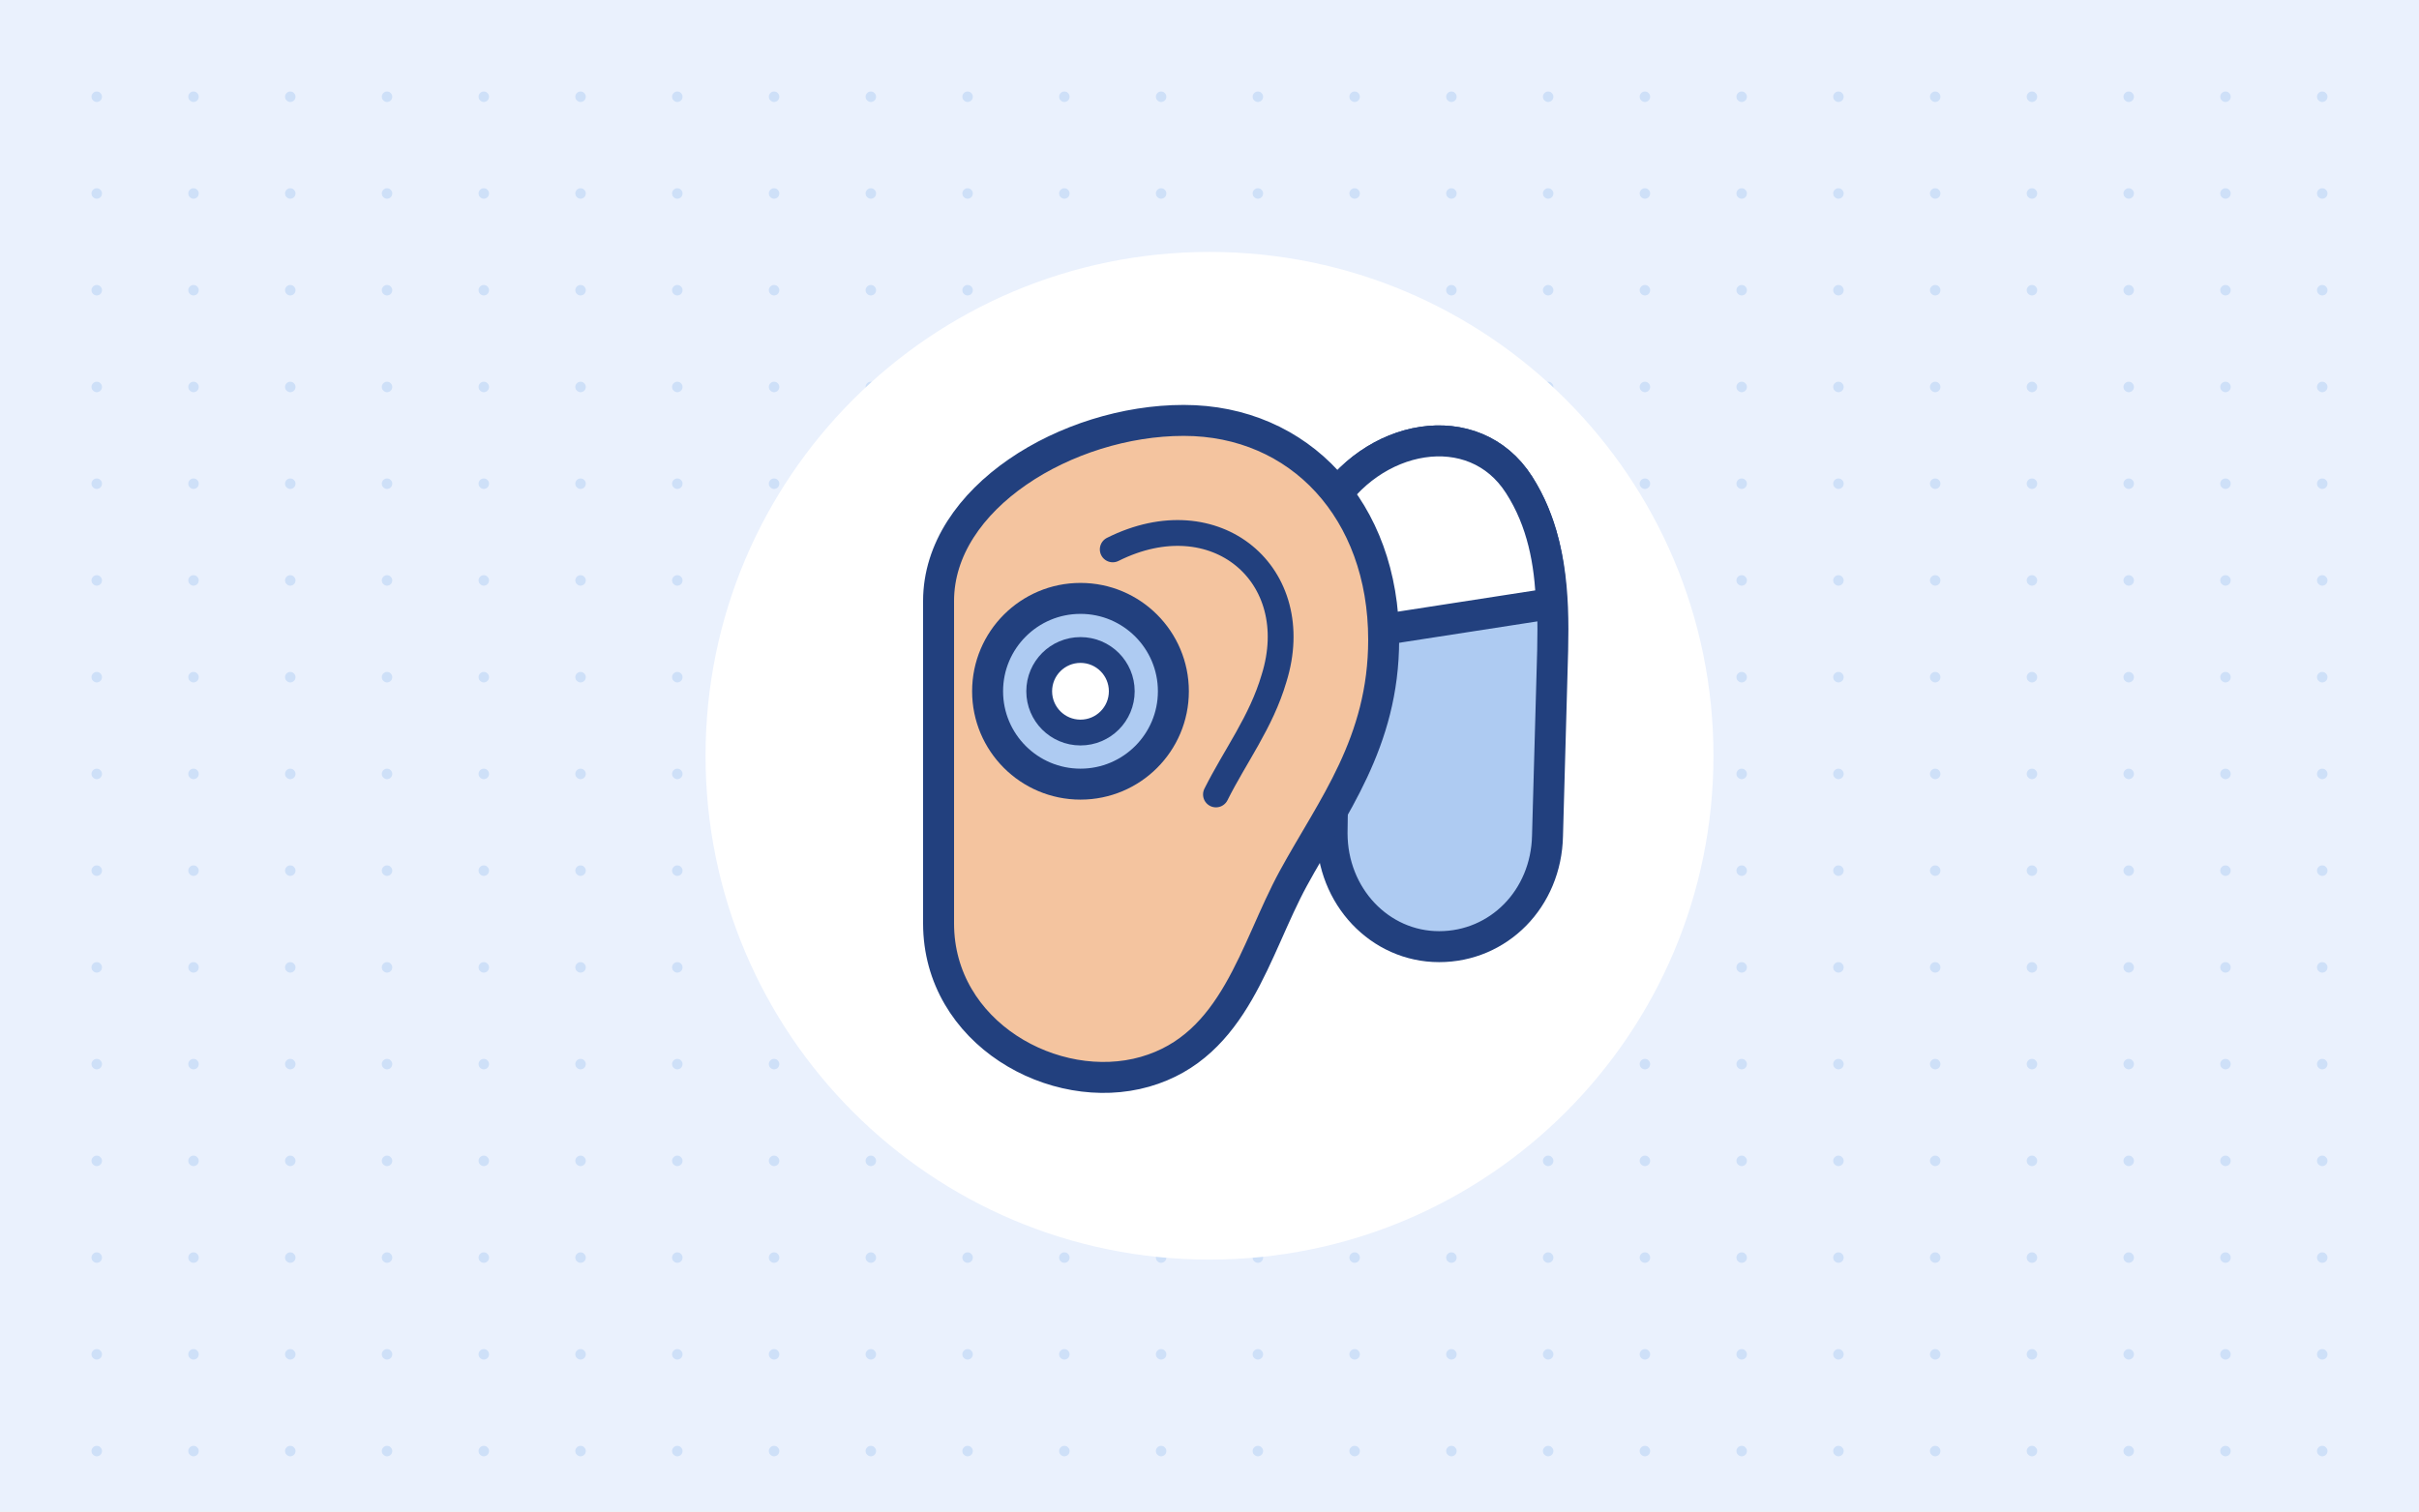
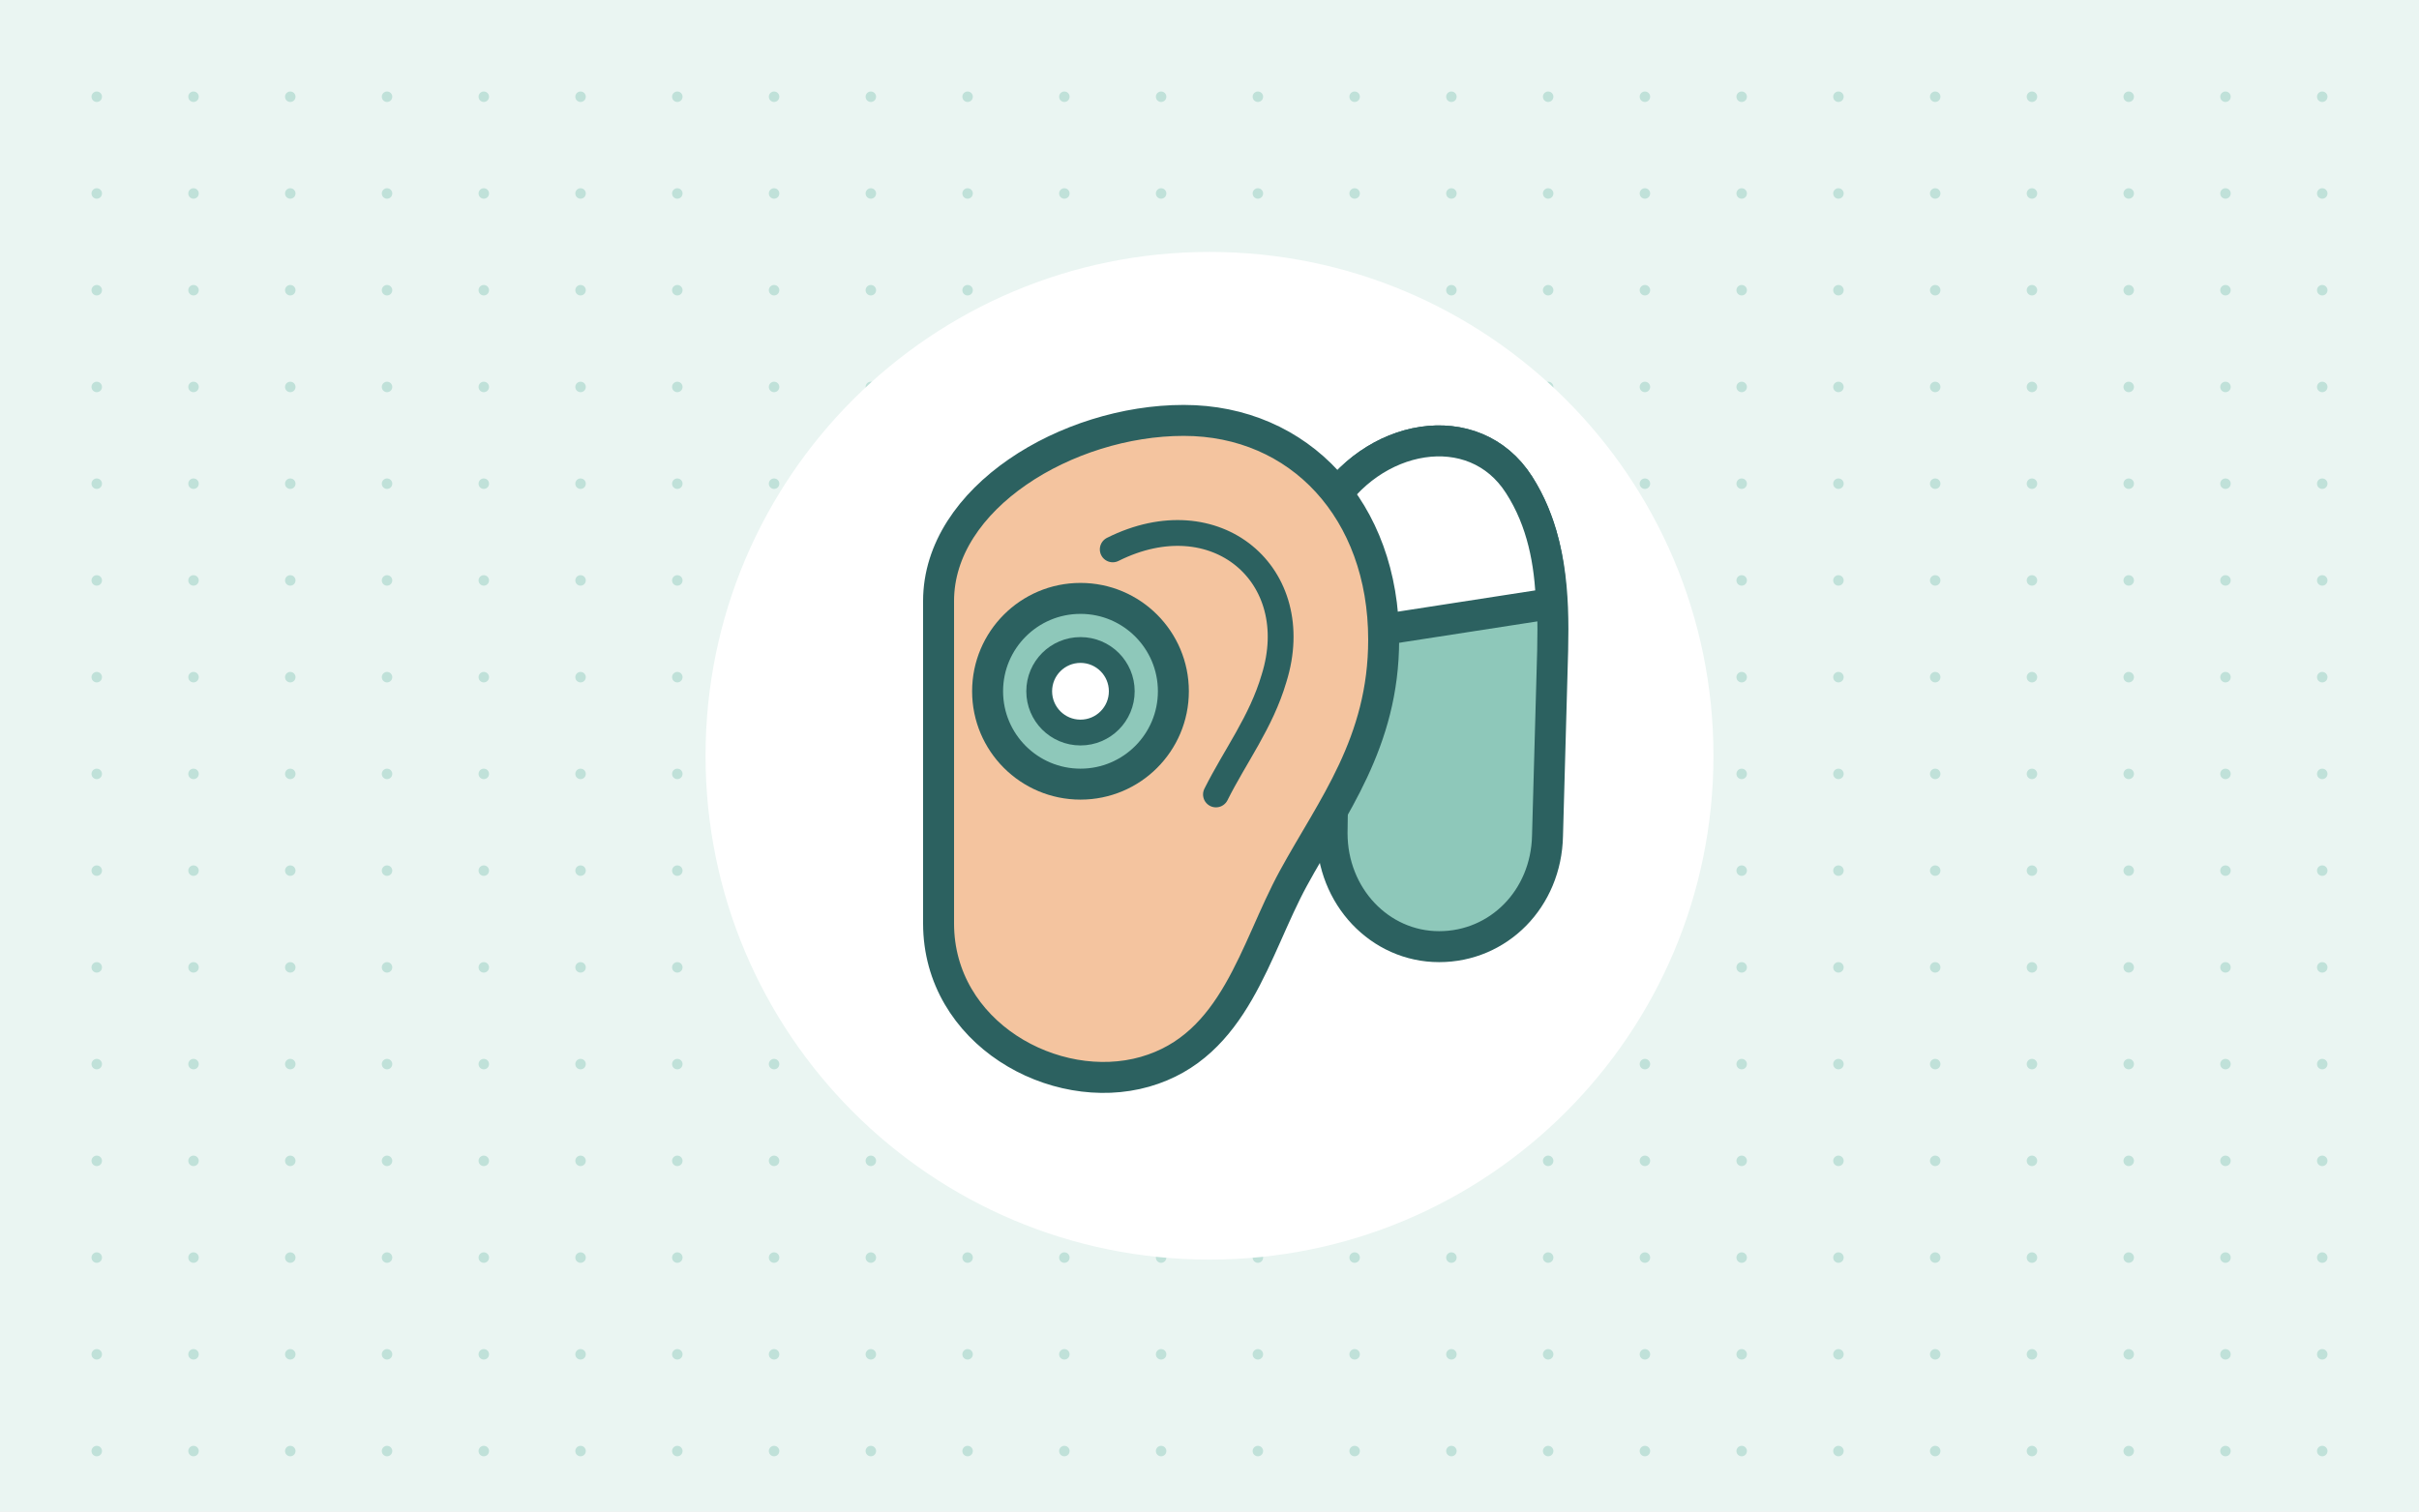
<svg xmlns="http://www.w3.org/2000/svg" viewBox="0 0 1200 750" width="1200" height="750" role="img" aria-label="Иллюстрация">
-   <rect width="1200" height="750" fill="#eaf1fd" />
-   <g fill="#aecbf2" opacity="0.45">
+   <rect width="1200" height="750" fill="#eaf5f2" />
+   <g fill="#8ec8ba" opacity="0.45">
    <circle cx="48" cy="48" r="2.6" />
    <circle cx="96" cy="48" r="2.6" />
    <circle cx="144" cy="48" r="2.6" />
    <circle cx="192" cy="48" r="2.6" />
    <circle cx="240" cy="48" r="2.6" />
    <circle cx="288" cy="48" r="2.6" />
    <circle cx="336" cy="48" r="2.6" />
    <circle cx="384" cy="48" r="2.6" />
    <circle cx="432" cy="48" r="2.6" />
    <circle cx="480" cy="48" r="2.6" />
    <circle cx="528" cy="48" r="2.6" />
    <circle cx="576" cy="48" r="2.6" />
    <circle cx="624" cy="48" r="2.6" />
    <circle cx="672" cy="48" r="2.6" />
    <circle cx="720" cy="48" r="2.6" />
    <circle cx="768" cy="48" r="2.6" />
    <circle cx="816" cy="48" r="2.6" />
    <circle cx="864" cy="48" r="2.6" />
    <circle cx="912" cy="48" r="2.6" />
    <circle cx="960" cy="48" r="2.6" />
    <circle cx="1008" cy="48" r="2.6" />
    <circle cx="1056" cy="48" r="2.6" />
    <circle cx="1104" cy="48" r="2.6" />
    <circle cx="1152" cy="48" r="2.6" />
    <circle cx="48" cy="96" r="2.6" />
    <circle cx="96" cy="96" r="2.6" />
    <circle cx="144" cy="96" r="2.6" />
    <circle cx="192" cy="96" r="2.6" />
    <circle cx="240" cy="96" r="2.6" />
    <circle cx="288" cy="96" r="2.6" />
    <circle cx="336" cy="96" r="2.6" />
    <circle cx="384" cy="96" r="2.6" />
    <circle cx="432" cy="96" r="2.6" />
    <circle cx="480" cy="96" r="2.6" />
    <circle cx="528" cy="96" r="2.6" />
    <circle cx="576" cy="96" r="2.6" />
    <circle cx="624" cy="96" r="2.6" />
    <circle cx="672" cy="96" r="2.6" />
    <circle cx="720" cy="96" r="2.6" />
    <circle cx="768" cy="96" r="2.6" />
    <circle cx="816" cy="96" r="2.6" />
    <circle cx="864" cy="96" r="2.6" />
    <circle cx="912" cy="96" r="2.6" />
    <circle cx="960" cy="96" r="2.6" />
    <circle cx="1008" cy="96" r="2.6" />
    <circle cx="1056" cy="96" r="2.6" />
    <circle cx="1104" cy="96" r="2.6" />
    <circle cx="1152" cy="96" r="2.6" />
    <circle cx="48" cy="144" r="2.6" />
    <circle cx="96" cy="144" r="2.6" />
    <circle cx="144" cy="144" r="2.6" />
    <circle cx="192" cy="144" r="2.6" />
    <circle cx="240" cy="144" r="2.6" />
    <circle cx="288" cy="144" r="2.6" />
    <circle cx="336" cy="144" r="2.6" />
    <circle cx="384" cy="144" r="2.6" />
    <circle cx="432" cy="144" r="2.6" />
    <circle cx="480" cy="144" r="2.6" />
    <circle cx="528" cy="144" r="2.6" />
    <circle cx="576" cy="144" r="2.6" />
    <circle cx="624" cy="144" r="2.6" />
    <circle cx="672" cy="144" r="2.6" />
    <circle cx="720" cy="144" r="2.6" />
    <circle cx="768" cy="144" r="2.6" />
    <circle cx="816" cy="144" r="2.6" />
    <circle cx="864" cy="144" r="2.6" />
    <circle cx="912" cy="144" r="2.6" />
    <circle cx="960" cy="144" r="2.6" />
    <circle cx="1008" cy="144" r="2.6" />
    <circle cx="1056" cy="144" r="2.6" />
    <circle cx="1104" cy="144" r="2.6" />
    <circle cx="1152" cy="144" r="2.6" />
    <circle cx="48" cy="192" r="2.6" />
    <circle cx="96" cy="192" r="2.6" />
    <circle cx="144" cy="192" r="2.6" />
    <circle cx="192" cy="192" r="2.6" />
    <circle cx="240" cy="192" r="2.6" />
    <circle cx="288" cy="192" r="2.6" />
    <circle cx="336" cy="192" r="2.6" />
    <circle cx="384" cy="192" r="2.6" />
    <circle cx="432" cy="192" r="2.6" />
    <circle cx="480" cy="192" r="2.6" />
    <circle cx="528" cy="192" r="2.6" />
    <circle cx="576" cy="192" r="2.6" />
    <circle cx="624" cy="192" r="2.6" />
    <circle cx="672" cy="192" r="2.6" />
    <circle cx="720" cy="192" r="2.6" />
    <circle cx="768" cy="192" r="2.6" />
    <circle cx="816" cy="192" r="2.6" />
    <circle cx="864" cy="192" r="2.6" />
    <circle cx="912" cy="192" r="2.6" />
    <circle cx="960" cy="192" r="2.6" />
    <circle cx="1008" cy="192" r="2.6" />
    <circle cx="1056" cy="192" r="2.6" />
    <circle cx="1104" cy="192" r="2.6" />
    <circle cx="1152" cy="192" r="2.6" />
    <circle cx="48" cy="240" r="2.6" />
    <circle cx="96" cy="240" r="2.6" />
    <circle cx="144" cy="240" r="2.6" />
    <circle cx="192" cy="240" r="2.6" />
    <circle cx="240" cy="240" r="2.6" />
    <circle cx="288" cy="240" r="2.6" />
    <circle cx="336" cy="240" r="2.6" />
    <circle cx="384" cy="240" r="2.6" />
    <circle cx="432" cy="240" r="2.6" />
    <circle cx="480" cy="240" r="2.6" />
    <circle cx="528" cy="240" r="2.6" />
    <circle cx="576" cy="240" r="2.6" />
    <circle cx="624" cy="240" r="2.6" />
    <circle cx="672" cy="240" r="2.6" />
    <circle cx="720" cy="240" r="2.6" />
    <circle cx="768" cy="240" r="2.6" />
    <circle cx="816" cy="240" r="2.6" />
    <circle cx="864" cy="240" r="2.6" />
    <circle cx="912" cy="240" r="2.6" />
    <circle cx="960" cy="240" r="2.6" />
    <circle cx="1008" cy="240" r="2.6" />
    <circle cx="1056" cy="240" r="2.6" />
    <circle cx="1104" cy="240" r="2.6" />
    <circle cx="1152" cy="240" r="2.6" />
    <circle cx="48" cy="288" r="2.6" />
    <circle cx="96" cy="288" r="2.6" />
    <circle cx="144" cy="288" r="2.6" />
    <circle cx="192" cy="288" r="2.6" />
    <circle cx="240" cy="288" r="2.6" />
    <circle cx="288" cy="288" r="2.6" />
    <circle cx="336" cy="288" r="2.6" />
    <circle cx="384" cy="288" r="2.6" />
    <circle cx="432" cy="288" r="2.6" />
    <circle cx="480" cy="288" r="2.6" />
    <circle cx="528" cy="288" r="2.6" />
    <circle cx="576" cy="288" r="2.6" />
    <circle cx="624" cy="288" r="2.6" />
    <circle cx="672" cy="288" r="2.6" />
    <circle cx="720" cy="288" r="2.6" />
    <circle cx="768" cy="288" r="2.6" />
    <circle cx="816" cy="288" r="2.6" />
    <circle cx="864" cy="288" r="2.6" />
    <circle cx="912" cy="288" r="2.6" />
    <circle cx="960" cy="288" r="2.6" />
    <circle cx="1008" cy="288" r="2.6" />
    <circle cx="1056" cy="288" r="2.6" />
    <circle cx="1104" cy="288" r="2.6" />
    <circle cx="1152" cy="288" r="2.6" />
    <circle cx="48" cy="336" r="2.6" />
    <circle cx="96" cy="336" r="2.6" />
    <circle cx="144" cy="336" r="2.6" />
    <circle cx="192" cy="336" r="2.6" />
    <circle cx="240" cy="336" r="2.6" />
    <circle cx="288" cy="336" r="2.6" />
    <circle cx="336" cy="336" r="2.6" />
    <circle cx="384" cy="336" r="2.6" />
    <circle cx="432" cy="336" r="2.6" />
    <circle cx="480" cy="336" r="2.6" />
    <circle cx="528" cy="336" r="2.6" />
    <circle cx="576" cy="336" r="2.6" />
    <circle cx="624" cy="336" r="2.6" />
    <circle cx="672" cy="336" r="2.6" />
    <circle cx="720" cy="336" r="2.6" />
    <circle cx="768" cy="336" r="2.6" />
    <circle cx="816" cy="336" r="2.6" />
    <circle cx="864" cy="336" r="2.6" />
    <circle cx="912" cy="336" r="2.6" />
    <circle cx="960" cy="336" r="2.6" />
    <circle cx="1008" cy="336" r="2.6" />
    <circle cx="1056" cy="336" r="2.6" />
    <circle cx="1104" cy="336" r="2.6" />
    <circle cx="1152" cy="336" r="2.6" />
    <circle cx="48" cy="384" r="2.6" />
    <circle cx="96" cy="384" r="2.6" />
    <circle cx="144" cy="384" r="2.6" />
    <circle cx="192" cy="384" r="2.6" />
    <circle cx="240" cy="384" r="2.6" />
    <circle cx="288" cy="384" r="2.6" />
    <circle cx="336" cy="384" r="2.6" />
    <circle cx="384" cy="384" r="2.6" />
    <circle cx="432" cy="384" r="2.6" />
    <circle cx="480" cy="384" r="2.6" />
    <circle cx="528" cy="384" r="2.6" />
    <circle cx="576" cy="384" r="2.6" />
    <circle cx="624" cy="384" r="2.6" />
    <circle cx="672" cy="384" r="2.6" />
    <circle cx="720" cy="384" r="2.6" />
    <circle cx="768" cy="384" r="2.6" />
    <circle cx="816" cy="384" r="2.6" />
    <circle cx="864" cy="384" r="2.6" />
    <circle cx="912" cy="384" r="2.6" />
    <circle cx="960" cy="384" r="2.6" />
    <circle cx="1008" cy="384" r="2.6" />
    <circle cx="1056" cy="384" r="2.6" />
    <circle cx="1104" cy="384" r="2.6" />
    <circle cx="1152" cy="384" r="2.6" />
    <circle cx="48" cy="432" r="2.6" />
    <circle cx="96" cy="432" r="2.6" />
    <circle cx="144" cy="432" r="2.6" />
    <circle cx="192" cy="432" r="2.6" />
    <circle cx="240" cy="432" r="2.6" />
    <circle cx="288" cy="432" r="2.6" />
    <circle cx="336" cy="432" r="2.6" />
    <circle cx="384" cy="432" r="2.6" />
    <circle cx="432" cy="432" r="2.6" />
    <circle cx="480" cy="432" r="2.6" />
    <circle cx="528" cy="432" r="2.6" />
    <circle cx="576" cy="432" r="2.6" />
    <circle cx="624" cy="432" r="2.6" />
    <circle cx="672" cy="432" r="2.6" />
    <circle cx="720" cy="432" r="2.6" />
    <circle cx="768" cy="432" r="2.6" />
    <circle cx="816" cy="432" r="2.6" />
    <circle cx="864" cy="432" r="2.6" />
    <circle cx="912" cy="432" r="2.6" />
    <circle cx="960" cy="432" r="2.6" />
    <circle cx="1008" cy="432" r="2.6" />
    <circle cx="1056" cy="432" r="2.6" />
    <circle cx="1104" cy="432" r="2.6" />
    <circle cx="1152" cy="432" r="2.6" />
    <circle cx="48" cy="480" r="2.6" />
    <circle cx="96" cy="480" r="2.6" />
    <circle cx="144" cy="480" r="2.6" />
    <circle cx="192" cy="480" r="2.6" />
    <circle cx="240" cy="480" r="2.6" />
    <circle cx="288" cy="480" r="2.6" />
    <circle cx="336" cy="480" r="2.6" />
    <circle cx="384" cy="480" r="2.6" />
    <circle cx="432" cy="480" r="2.6" />
    <circle cx="480" cy="480" r="2.6" />
    <circle cx="528" cy="480" r="2.6" />
    <circle cx="576" cy="480" r="2.6" />
    <circle cx="624" cy="480" r="2.6" />
    <circle cx="672" cy="480" r="2.6" />
    <circle cx="720" cy="480" r="2.6" />
    <circle cx="768" cy="480" r="2.6" />
    <circle cx="816" cy="480" r="2.6" />
    <circle cx="864" cy="480" r="2.6" />
    <circle cx="912" cy="480" r="2.6" />
    <circle cx="960" cy="480" r="2.6" />
    <circle cx="1008" cy="480" r="2.6" />
    <circle cx="1056" cy="480" r="2.6" />
    <circle cx="1104" cy="480" r="2.6" />
    <circle cx="1152" cy="480" r="2.6" />
    <circle cx="48" cy="528" r="2.6" />
    <circle cx="96" cy="528" r="2.6" />
    <circle cx="144" cy="528" r="2.6" />
    <circle cx="192" cy="528" r="2.6" />
    <circle cx="240" cy="528" r="2.6" />
    <circle cx="288" cy="528" r="2.6" />
    <circle cx="336" cy="528" r="2.6" />
    <circle cx="384" cy="528" r="2.6" />
    <circle cx="432" cy="528" r="2.6" />
    <circle cx="480" cy="528" r="2.6" />
    <circle cx="528" cy="528" r="2.6" />
    <circle cx="576" cy="528" r="2.6" />
    <circle cx="624" cy="528" r="2.6" />
    <circle cx="672" cy="528" r="2.6" />
    <circle cx="720" cy="528" r="2.6" />
    <circle cx="768" cy="528" r="2.6" />
    <circle cx="816" cy="528" r="2.6" />
    <circle cx="864" cy="528" r="2.6" />
    <circle cx="912" cy="528" r="2.6" />
    <circle cx="960" cy="528" r="2.6" />
    <circle cx="1008" cy="528" r="2.6" />
    <circle cx="1056" cy="528" r="2.6" />
    <circle cx="1104" cy="528" r="2.6" />
    <circle cx="1152" cy="528" r="2.6" />
    <circle cx="48" cy="576" r="2.6" />
    <circle cx="96" cy="576" r="2.6" />
    <circle cx="144" cy="576" r="2.6" />
    <circle cx="192" cy="576" r="2.6" />
    <circle cx="240" cy="576" r="2.6" />
    <circle cx="288" cy="576" r="2.6" />
    <circle cx="336" cy="576" r="2.6" />
    <circle cx="384" cy="576" r="2.6" />
    <circle cx="432" cy="576" r="2.6" />
    <circle cx="480" cy="576" r="2.6" />
    <circle cx="528" cy="576" r="2.6" />
    <circle cx="576" cy="576" r="2.6" />
    <circle cx="624" cy="576" r="2.6" />
    <circle cx="672" cy="576" r="2.6" />
    <circle cx="720" cy="576" r="2.6" />
    <circle cx="768" cy="576" r="2.6" />
    <circle cx="816" cy="576" r="2.6" />
    <circle cx="864" cy="576" r="2.6" />
    <circle cx="912" cy="576" r="2.6" />
    <circle cx="960" cy="576" r="2.6" />
    <circle cx="1008" cy="576" r="2.6" />
    <circle cx="1056" cy="576" r="2.6" />
    <circle cx="1104" cy="576" r="2.6" />
    <circle cx="1152" cy="576" r="2.6" />
    <circle cx="48" cy="624" r="2.6" />
    <circle cx="96" cy="624" r="2.6" />
    <circle cx="144" cy="624" r="2.6" />
    <circle cx="192" cy="624" r="2.6" />
    <circle cx="240" cy="624" r="2.6" />
    <circle cx="288" cy="624" r="2.6" />
    <circle cx="336" cy="624" r="2.6" />
    <circle cx="384" cy="624" r="2.6" />
    <circle cx="432" cy="624" r="2.6" />
    <circle cx="480" cy="624" r="2.6" />
    <circle cx="528" cy="624" r="2.6" />
    <circle cx="576" cy="624" r="2.6" />
    <circle cx="624" cy="624" r="2.6" />
    <circle cx="672" cy="624" r="2.6" />
    <circle cx="720" cy="624" r="2.6" />
    <circle cx="768" cy="624" r="2.6" />
    <circle cx="816" cy="624" r="2.6" />
    <circle cx="864" cy="624" r="2.6" />
    <circle cx="912" cy="624" r="2.6" />
    <circle cx="960" cy="624" r="2.6" />
    <circle cx="1008" cy="624" r="2.6" />
    <circle cx="1056" cy="624" r="2.6" />
    <circle cx="1104" cy="624" r="2.6" />
    <circle cx="1152" cy="624" r="2.6" />
    <circle cx="48" cy="672" r="2.6" />
    <circle cx="96" cy="672" r="2.6" />
    <circle cx="144" cy="672" r="2.6" />
    <circle cx="192" cy="672" r="2.6" />
    <circle cx="240" cy="672" r="2.6" />
    <circle cx="288" cy="672" r="2.6" />
    <circle cx="336" cy="672" r="2.6" />
    <circle cx="384" cy="672" r="2.6" />
    <circle cx="432" cy="672" r="2.6" />
    <circle cx="480" cy="672" r="2.6" />
    <circle cx="528" cy="672" r="2.6" />
    <circle cx="576" cy="672" r="2.6" />
    <circle cx="624" cy="672" r="2.6" />
    <circle cx="672" cy="672" r="2.6" />
    <circle cx="720" cy="672" r="2.6" />
    <circle cx="768" cy="672" r="2.6" />
    <circle cx="816" cy="672" r="2.6" />
    <circle cx="864" cy="672" r="2.6" />
    <circle cx="912" cy="672" r="2.6" />
    <circle cx="960" cy="672" r="2.6" />
    <circle cx="1008" cy="672" r="2.6" />
    <circle cx="1056" cy="672" r="2.6" />
    <circle cx="1104" cy="672" r="2.6" />
    <circle cx="1152" cy="672" r="2.6" />
    <circle cx="48" cy="720" r="2.6" />
    <circle cx="96" cy="720" r="2.6" />
    <circle cx="144" cy="720" r="2.6" />
    <circle cx="192" cy="720" r="2.6" />
    <circle cx="240" cy="720" r="2.6" />
    <circle cx="288" cy="720" r="2.6" />
    <circle cx="336" cy="720" r="2.6" />
    <circle cx="384" cy="720" r="2.6" />
    <circle cx="432" cy="720" r="2.6" />
    <circle cx="480" cy="720" r="2.6" />
    <circle cx="528" cy="720" r="2.6" />
    <circle cx="576" cy="720" r="2.6" />
    <circle cx="624" cy="720" r="2.6" />
    <circle cx="672" cy="720" r="2.6" />
    <circle cx="720" cy="720" r="2.6" />
    <circle cx="768" cy="720" r="2.6" />
    <circle cx="816" cy="720" r="2.6" />
    <circle cx="864" cy="720" r="2.6" />
    <circle cx="912" cy="720" r="2.6" />
    <circle cx="960" cy="720" r="2.6" />
    <circle cx="1008" cy="720" r="2.6" />
    <circle cx="1056" cy="720" r="2.6" />
    <circle cx="1104" cy="720" r="2.6" />
    <circle cx="1152" cy="720" r="2.6" />
  </g>
  <circle cx="600" cy="375" r="250" fill="#ffffff" />
-   <g transform="translate(600 375) scale(6.4) translate(-32 -32)" stroke="#22407e" stroke-width="2.4" stroke-linejoin="round" stroke-linecap="round">
-     <path fill="#aecbf2" d="M41 13c3.5-6 11.5-7.5 15-2 2.5 4 2.7 8.5 2.6 12.8l-.4 14.4c-.1 4.9-3.8 8.6-8.4 8.6s-8.3-3.9-8.3-8.8l.2-15c0-4.6-2.5-6.9-.7-10Z" />
+   <g transform="translate(600 375) scale(6.4) translate(-32 -32)" stroke="#2c6160" stroke-width="2.4" stroke-linejoin="round" stroke-linecap="round">
+     <path fill="#8ec8ba" d="M41 13c3.5-6 11.5-7.5 15-2 2.5 4 2.7 8.5 2.6 12.8l-.4 14.4c-.1 4.9-3.8 8.6-8.4 8.6s-8.3-3.9-8.3-8.8l.2-15c0-4.6-2.5-6.9-.7-10Z" />
    <path fill="#ffffff" d="M41 13c3.5-6 11.5-7.5 15-2 1.8 2.8 2.4 6 2.5 9.2l-16.8 2.6c0-4.4-2.5-6.8-.7-9.8Z" />
    <path fill="#f4c49f" d="M30 6c9 0 15.5 7 15.5 17 0 8-4 13-7 18.5-3 5.5-4.5 13-11.5 15-7 2-16-3-16-11.5V20C11 12 21 6 30 6Z" />
    <path fill="none" stroke-width="2" d="M24.5 16c8-4 15 2 12.5 10-1 3.4-3 6-4.5 9" />
-     <circle cx="22" cy="27" r="7.2" fill="#aecbf2" />
+     <circle cx="22" cy="27" r="7.2" fill="#8ec8ba" />
    <circle cx="22" cy="27" r="3.2" fill="#ffffff" stroke-width="2" />
  </g>
</svg>
